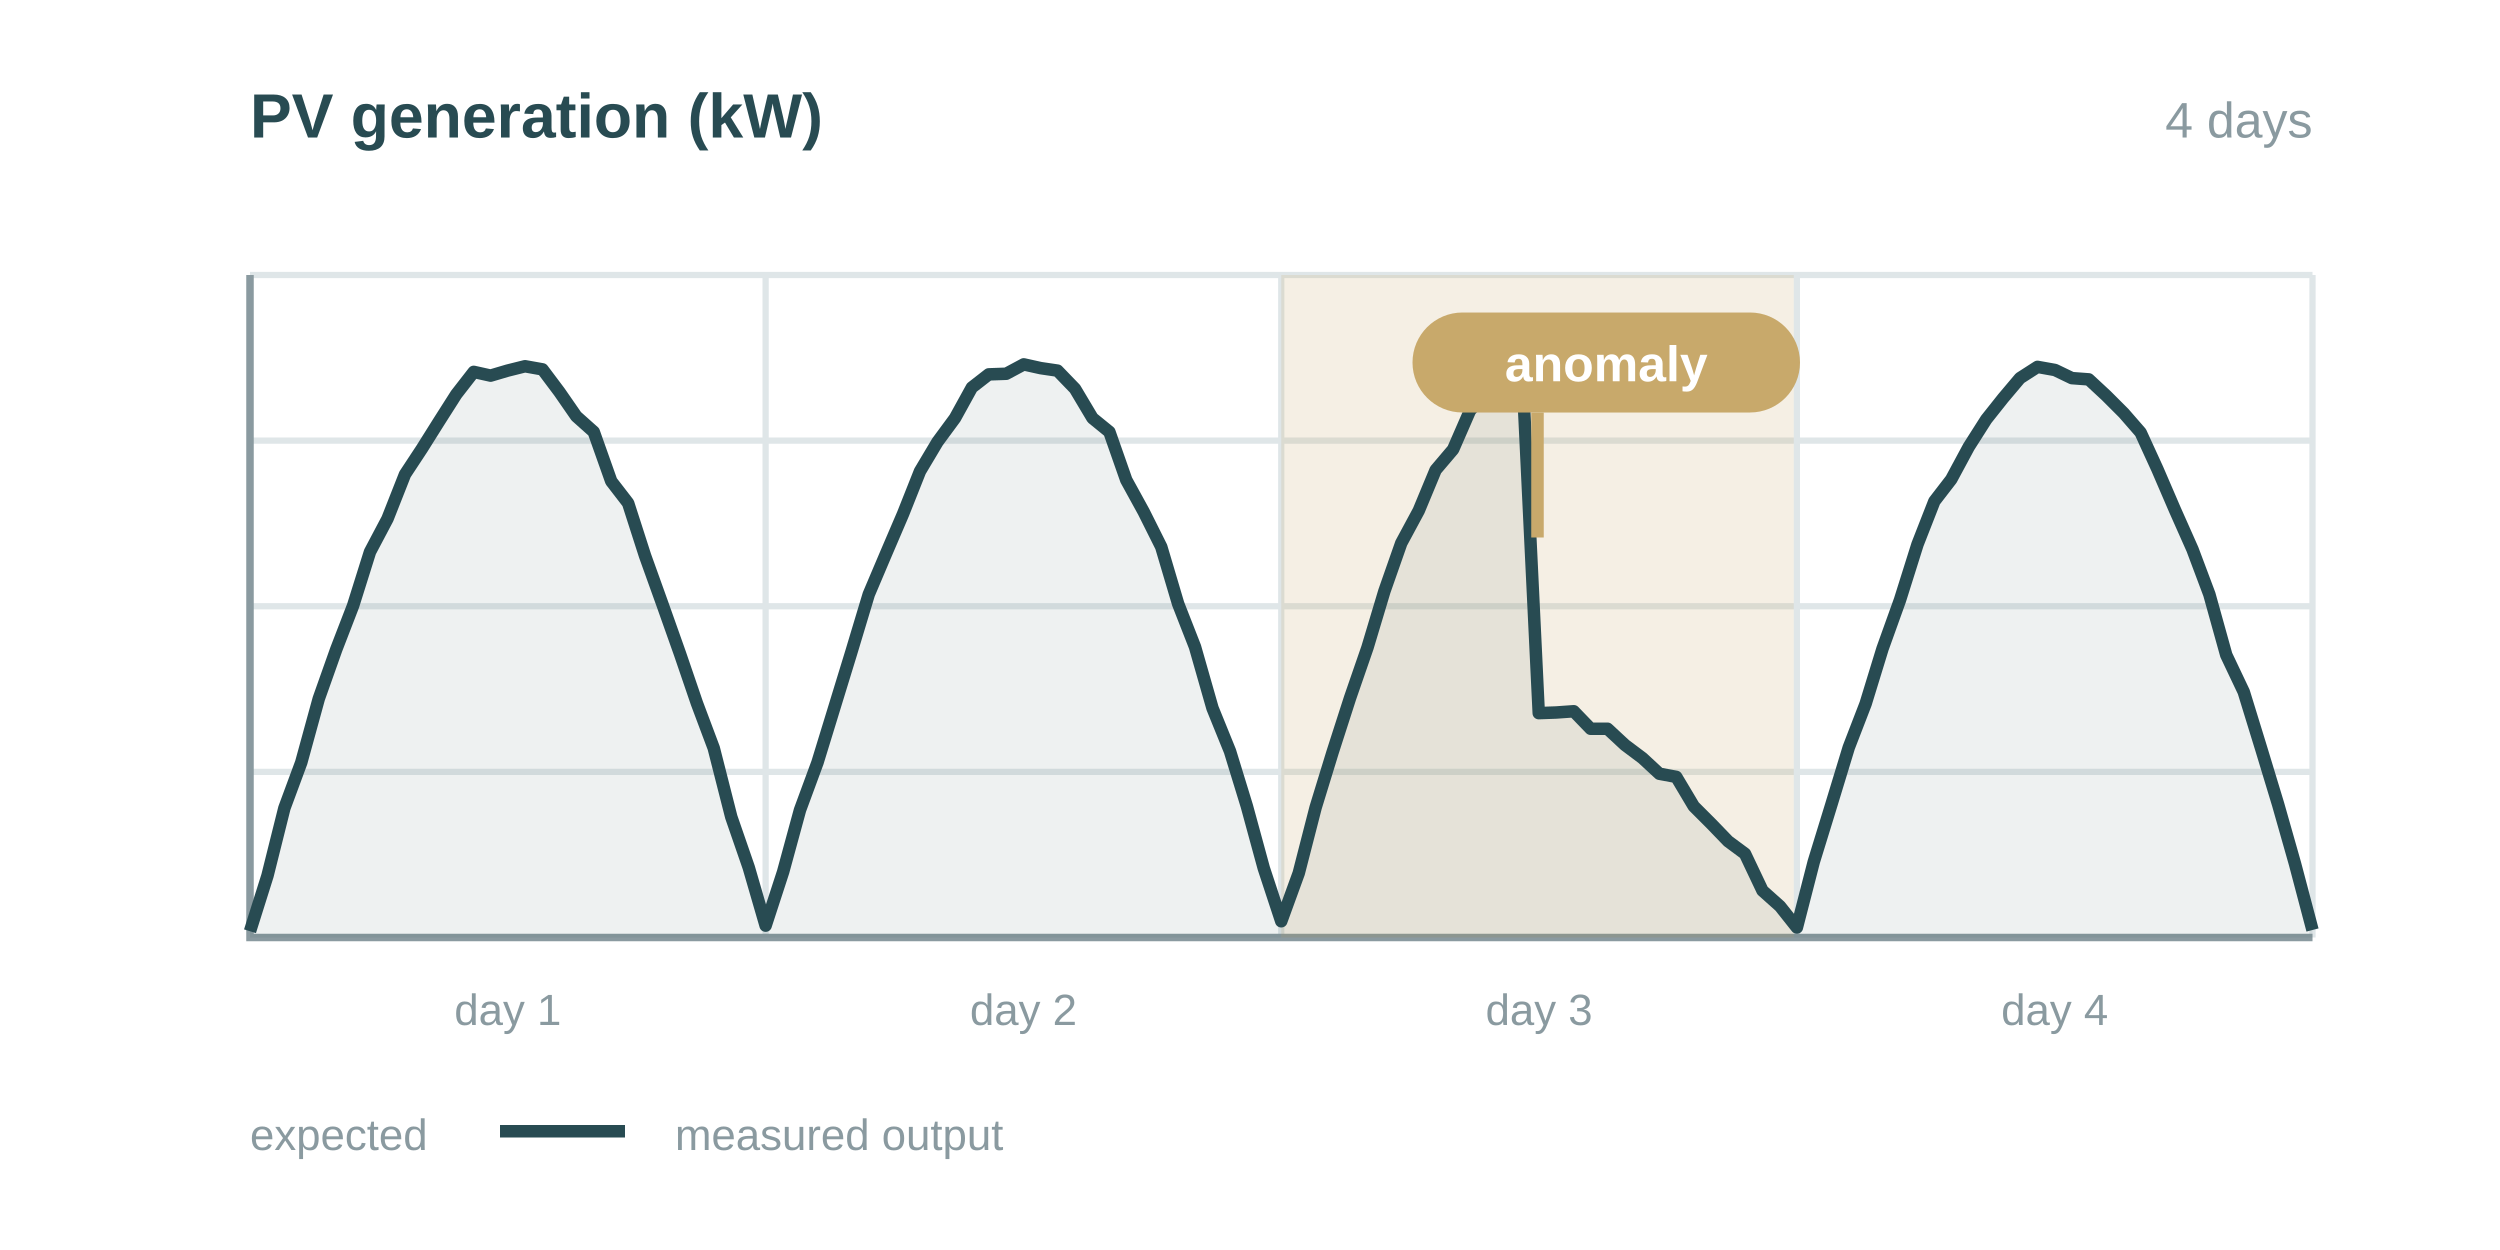
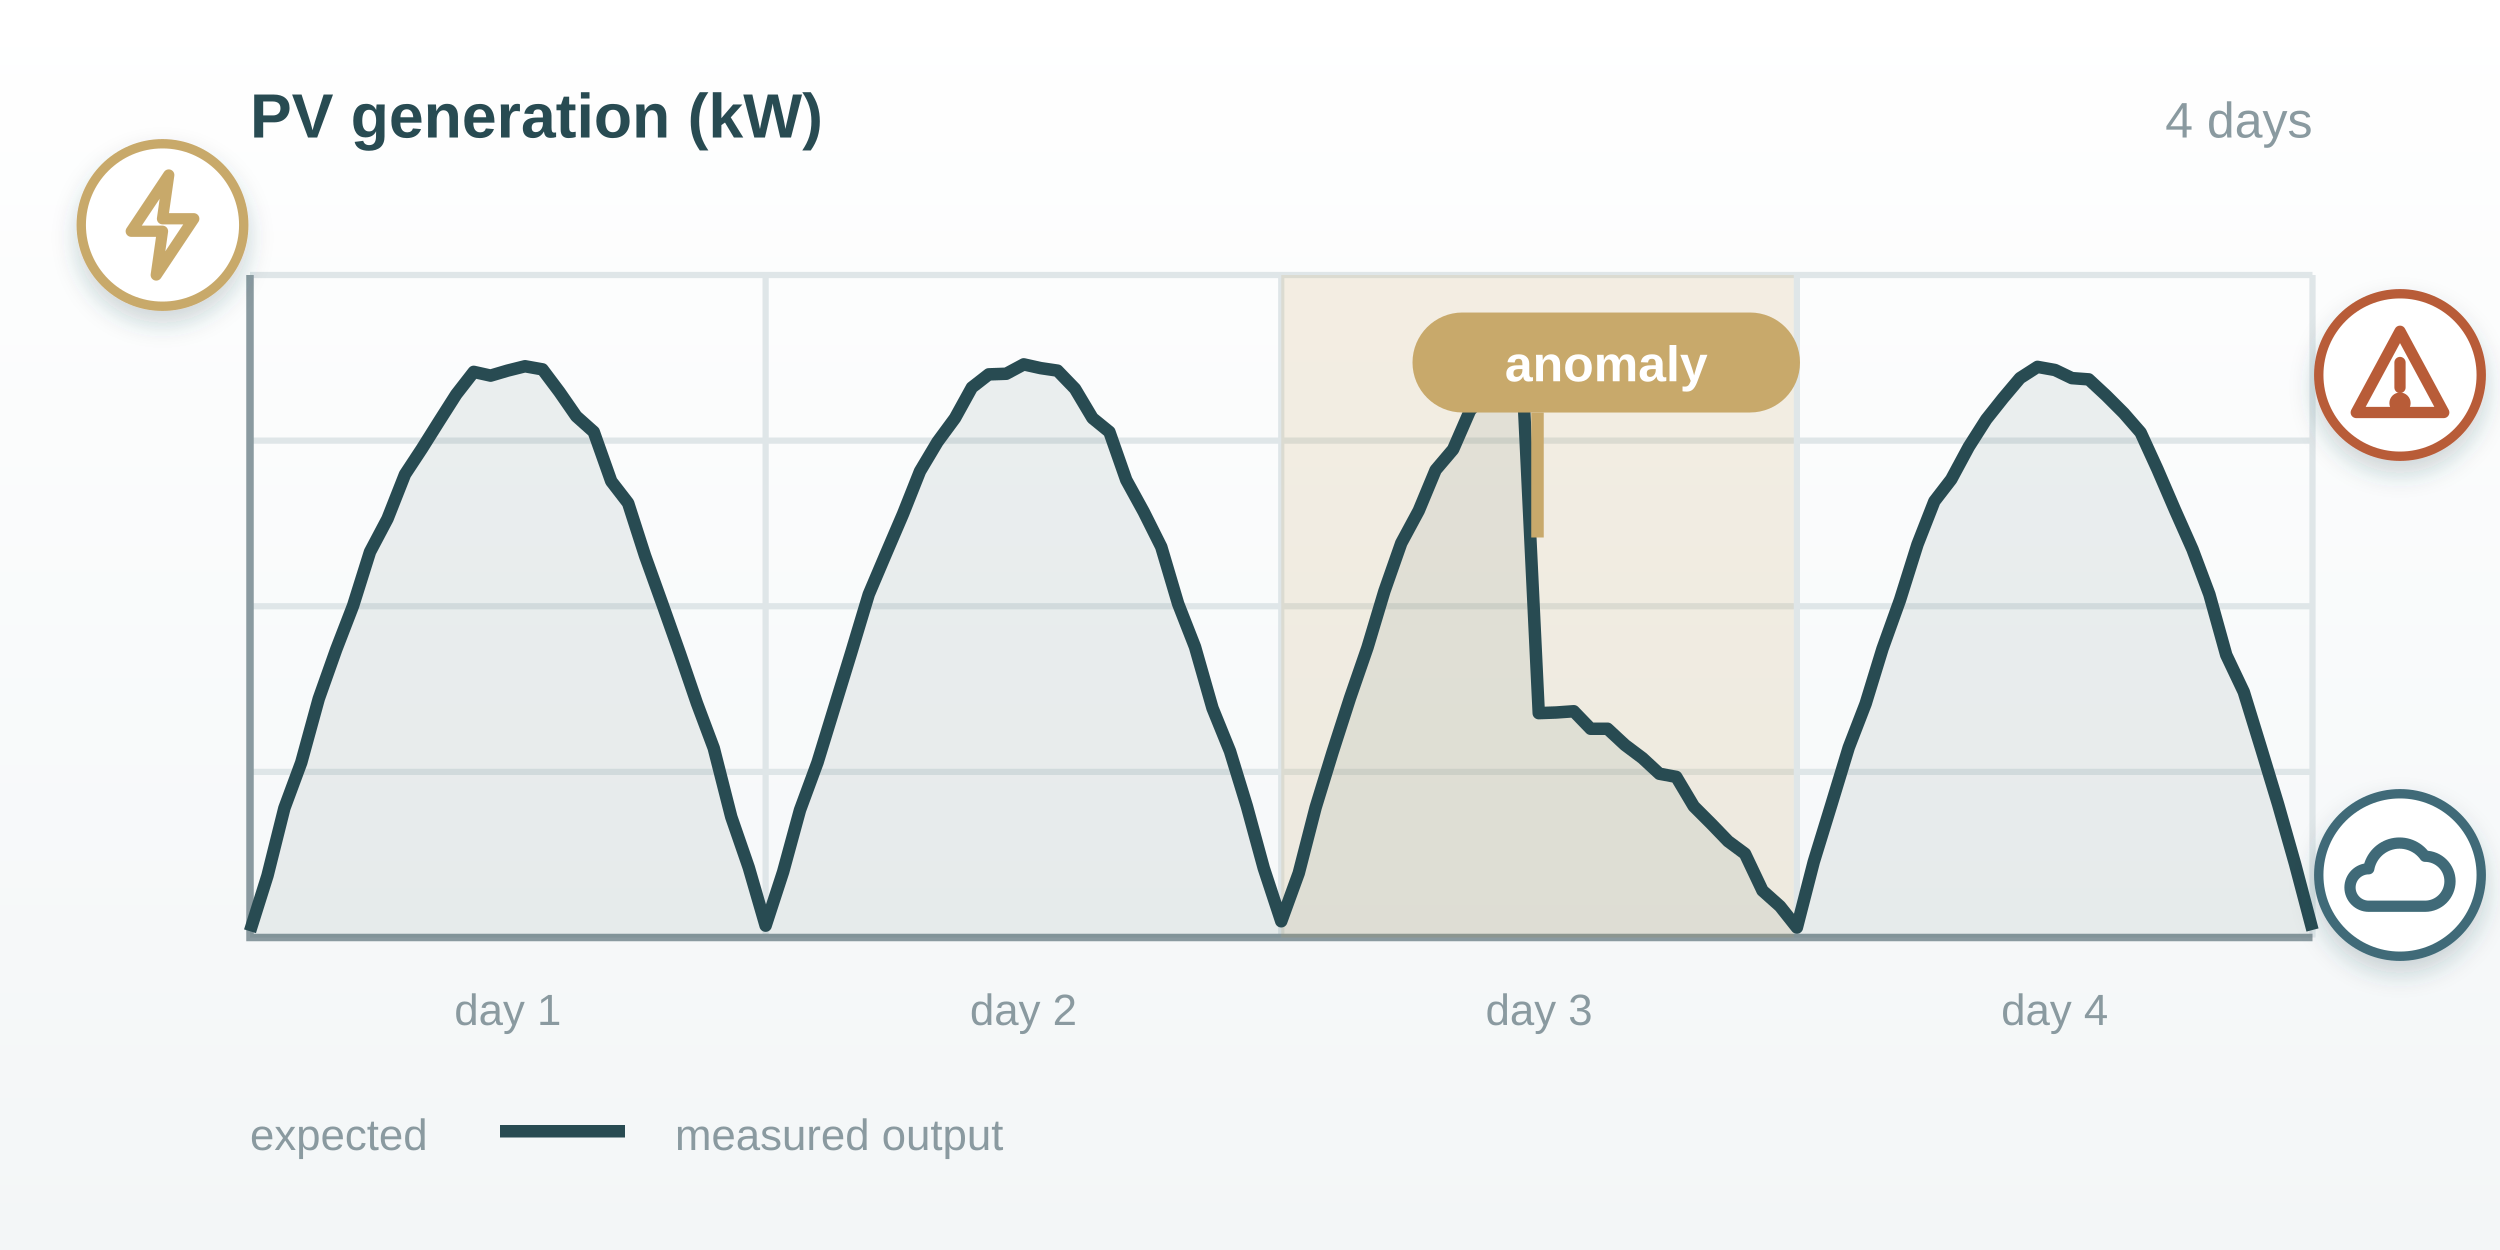
<svg xmlns="http://www.w3.org/2000/svg" viewBox="0 0 400 200" font-family="Manrope, Arial, sans-serif" role="img" aria-label="Solar generation time series with a flagged anomaly">
-   <rect width="400" height="200" fill="#ffffff" />
+   <rect width="400" height="200" fill="url(#ground)" />
+   <defs>
+     <linearGradient id="ground" x1="0" y1="0" x2="0" y2="1">
+       <stop offset="0" stop-color="#ffffff" />
+       <stop offset="1" stop-color="#f3f6f7" />
+     </linearGradient>
+     <filter id="sh" x="-10%" y="-10%" width="130%" height="140%">
+       <feDropShadow dx="0" dy="3" stdDeviation="3" flood-color="#284b52" flood-opacity="0.16" />
+     </filter>
+     <filter id="bs" x="-30%" y="-30%" width="160%" height="160%">
+       <feDropShadow dx="0" dy="2" stdDeviation="2" flood-color="#284b52" flood-opacity="0.22" />
+     </filter>
+   </defs>
  <text x="40" y="22" font-size="10" font-weight="700" fill="#284b52" text-anchor="start">PV generation (kW)</text>
  <text x="370" y="22" font-size="8" font-weight="500" fill="#8a9aa0" text-anchor="end">4 days</text>
  <path d="M40 123.5 H370" stroke="#dfe6e8" stroke-width="1" />
  <path d="M40 97.0 H370" stroke="#dfe6e8" stroke-width="1" />
  <path d="M40 70.5 H370" stroke="#dfe6e8" stroke-width="1" />
  <path d="M40 44.0 H370" stroke="#dfe6e8" stroke-width="1" />
  <path d="M122.5 150 V44" stroke="#dfe6e8" stroke-width="1" />
  <path d="M205.0 150 V44" stroke="#dfe6e8" stroke-width="1" />
  <path d="M287.5 150 V44" stroke="#dfe6e8" stroke-width="1" />
  <path d="M370.0 150 V44" stroke="#dfe6e8" stroke-width="1" />
  <path d="M40 44 V150 H370" fill="none" stroke="#8a9aa0" stroke-width="1.2" />
  <rect x="205" y="44" width="82" height="106" fill="#c8a96b" opacity="0.18" />
  <path d="M40.0 149.0 L42.8 140.1 L45.5 129.3 L48.2 122.0 L51.0 111.8 L53.8 103.9 L56.5 96.9 L59.2 88.3 L62.0 83.0 L64.8 75.9 L67.5 71.8 L70.2 67.5 L73.0 63.1 L75.8 59.5 L78.5 60.1 L81.2 59.3 L84.0 58.6 L86.8 59.1 L89.5 62.7 L92.2 66.6 L95.0 69.1 L97.8 77.0 L100.5 80.5 L103.2 88.9 L106.0 96.7 L108.8 104.6 L111.5 112.5 L114.2 119.7 L117.0 130.7 L119.8 138.8 L122.5 148.1 L125.3 139.5 L128.0 129.6 L130.8 122.0 L133.5 113.2 L136.2 104.4 L139.0 95.1 L141.8 88.5 L144.5 82.2 L147.2 75.4 L150.0 70.7 L152.8 66.9 L155.5 62.0 L158.2 59.9 L161.0 59.8 L163.8 58.3 L166.5 58.9 L169.2 59.3 L172.0 62.2 L174.8 66.9 L177.5 69.1 L180.2 76.8 L183.0 81.9 L185.8 87.5 L188.5 96.6 L191.2 103.5 L194.0 113.3 L196.8 120.2 L199.5 129.0 L202.2 138.9 L205.0 147.4 L207.8 139.7 L210.5 129.2 L213.2 120.4 L216.0 111.7 L218.8 103.6 L221.5 94.6 L224.2 86.9 L227.0 81.7 L229.7 75.2 L232.5 71.9 L235.2 65.7 L238.0 62.5 L240.7 59.0 L243.5 58.0 L246.2 114.1 L249.0 114.0 L251.8 113.8 L254.5 116.6 L257.2 116.6 L260.0 119.2 L262.8 121.3 L265.5 123.8 L268.2 124.3 L271.0 129.0 L273.8 131.8 L276.5 134.6 L279.2 136.6 L282.0 142.5 L284.8 145.0 L287.5 148.4 L290.2 137.9 L293.0 128.8 L295.8 119.6 L298.5 112.6 L301.2 103.8 L304.0 96.0 L306.8 87.1 L309.5 80.2 L312.2 76.7 L315.0 71.5 L317.8 67.1 L320.5 63.7 L323.2 60.5 L326.0 58.7 L328.8 59.2 L331.5 60.5 L334.2 60.7 L337.0 63.3 L339.8 66.1 L342.5 69.2 L345.2 75.1 L348.0 81.6 L350.8 87.9 L353.5 95.1 L356.2 104.8 L359.0 110.7 L361.8 119.8 L364.5 128.7 L367.2 138.2 L370.0 148.8 L370 150 L40 150 Z" fill="#284b52" opacity="0.08" />
  <polyline points="40.0,149.0 42.8,140.1 45.5,129.3 48.2,122.0 51.0,111.8 53.8,103.9 56.5,96.9 59.2,88.3 62.0,83.0 64.8,75.9 67.5,71.8 70.2,67.5 73.0,63.1 75.8,59.5 78.5,60.1 81.2,59.3 84.0,58.6 86.8,59.1 89.5,62.7 92.2,66.6 95.0,69.1 97.8,77.0 100.5,80.5 103.2,88.9 106.0,96.7 108.8,104.6 111.5,112.5 114.2,119.7 117.0,130.7 119.8,138.8 122.5,148.1 125.3,139.5 128.0,129.6 130.8,122.0 133.5,113.2 136.2,104.4 139.0,95.1 141.8,88.5 144.5,82.2 147.2,75.4 150.0,70.7 152.8,66.9 155.5,62.0 158.2,59.9 161.0,59.8 163.8,58.3 166.5,58.9 169.2,59.3 172.0,62.2 174.8,66.9 177.5,69.1 180.2,76.8 183.0,81.9 185.8,87.5 188.5,96.6 191.2,103.5 194.0,113.3 196.8,120.2 199.5,129.0 202.2,138.9 205.0,147.4 207.8,139.7 210.5,129.2 213.2,120.4 216.0,111.7 218.8,103.6 221.5,94.6 224.2,86.9 227.0,81.7 229.7,75.2 232.5,71.9 235.2,65.7 238.0,62.5 240.7,59.0 243.5,58.0 246.2,114.1 249.0,114.0 251.8,113.8 254.5,116.6 257.2,116.6 260.0,119.2 262.8,121.3 265.5,123.8 268.2,124.3 271.0,129.0 273.8,131.8 276.5,134.6 279.2,136.6 282.0,142.5 284.8,145.0 287.5,148.4 290.2,137.9 293.0,128.8 295.8,119.6 298.5,112.6 301.2,103.8 304.0,96.0 306.8,87.1 309.5,80.2 312.2,76.7 315.0,71.5 317.8,67.1 320.5,63.7 323.2,60.5 326.0,58.7 328.8,59.2 331.5,60.5 334.2,60.7 337.0,63.3 339.8,66.1 342.5,69.2 345.2,75.1 348.0,81.6 350.8,87.9 353.5,95.1 356.2,104.8 359.0,110.7 361.8,119.8 364.5,128.7 367.2,138.2 370.0,148.8" fill="none" stroke="#284b52" stroke-width="2" stroke-linejoin="round" />
  <text x="81.25" y="164" font-size="7" font-weight="500" fill="#8a9aa0" text-anchor="middle">day 1</text>
  <text x="163.75" y="164" font-size="7" font-weight="500" fill="#8a9aa0" text-anchor="middle">day 2</text>
  <text x="246.25" y="164" font-size="7" font-weight="500" fill="#8a9aa0" text-anchor="middle">day 3</text>
  <text x="328.75" y="164" font-size="7" font-weight="500" fill="#8a9aa0" text-anchor="middle">day 4</text>
  <rect x="226" y="50" width="62" height="16" rx="8" fill="#c8a96b" />
  <text x="257" y="61" font-size="8" font-weight="700" fill="#ffffff" text-anchor="middle">anomaly</text>
  <path d="M246 66 V86" stroke="#c8a96b" stroke-width="2" />
  <text x="40" y="184" font-size="7" font-weight="500" fill="#8a9aa0" text-anchor="start">expected</text>
  <path d="M80 181 H100" stroke="#284b52" stroke-width="2" />
  <text x="108" y="184" font-size="7" font-weight="500" fill="#8a9aa0" text-anchor="start">measured output</text>
+   <g transform="translate(26 36)" filter="url(#bs)">
+     <circle r="13" fill="#ffffff" stroke="#c8a96b" stroke-width="1.5" />
+     <g fill="none" stroke="#c8a96b" stroke-width="1.8" stroke-linecap="round" stroke-linejoin="round" color="#c8a96b">
+       <path d="M1 -8 L-5 1 H0 L-1 8 L5 -1 H0 Z" />
+     </g>
+   </g>
+   <g transform="translate(384 60)" filter="url(#bs)">
+     <circle r="13" fill="#ffffff" stroke="#b85c38" stroke-width="1.5" />
+     <g fill="none" stroke="#b85c38" stroke-width="1.8" stroke-linecap="round" stroke-linejoin="round" color="#b85c38">
+       <path d="M0 -7 L7 6 H-7 Z" />
+       <path d="M0 -2 V2" />
+       <circle cx="0" cy="4.5" r="0.8" fill="currentColor" />
+     </g>
+   </g>
+   <g transform="translate(384 140)" filter="url(#bs)">
+     <circle r="13" fill="#ffffff" stroke="#3f6b78" stroke-width="1.5" />
+     <g fill="none" stroke="#3f6b78" stroke-width="1.8" stroke-linecap="round" stroke-linejoin="round" color="#3f6b78">
+       <path d="M-5 5 H4 A4 4 0 0 0 4 -3 A5 5 0 0 0 -5 -1 A3 3 0 0 0 -5 5 Z" />
+     </g>
+   </g>
</svg>
